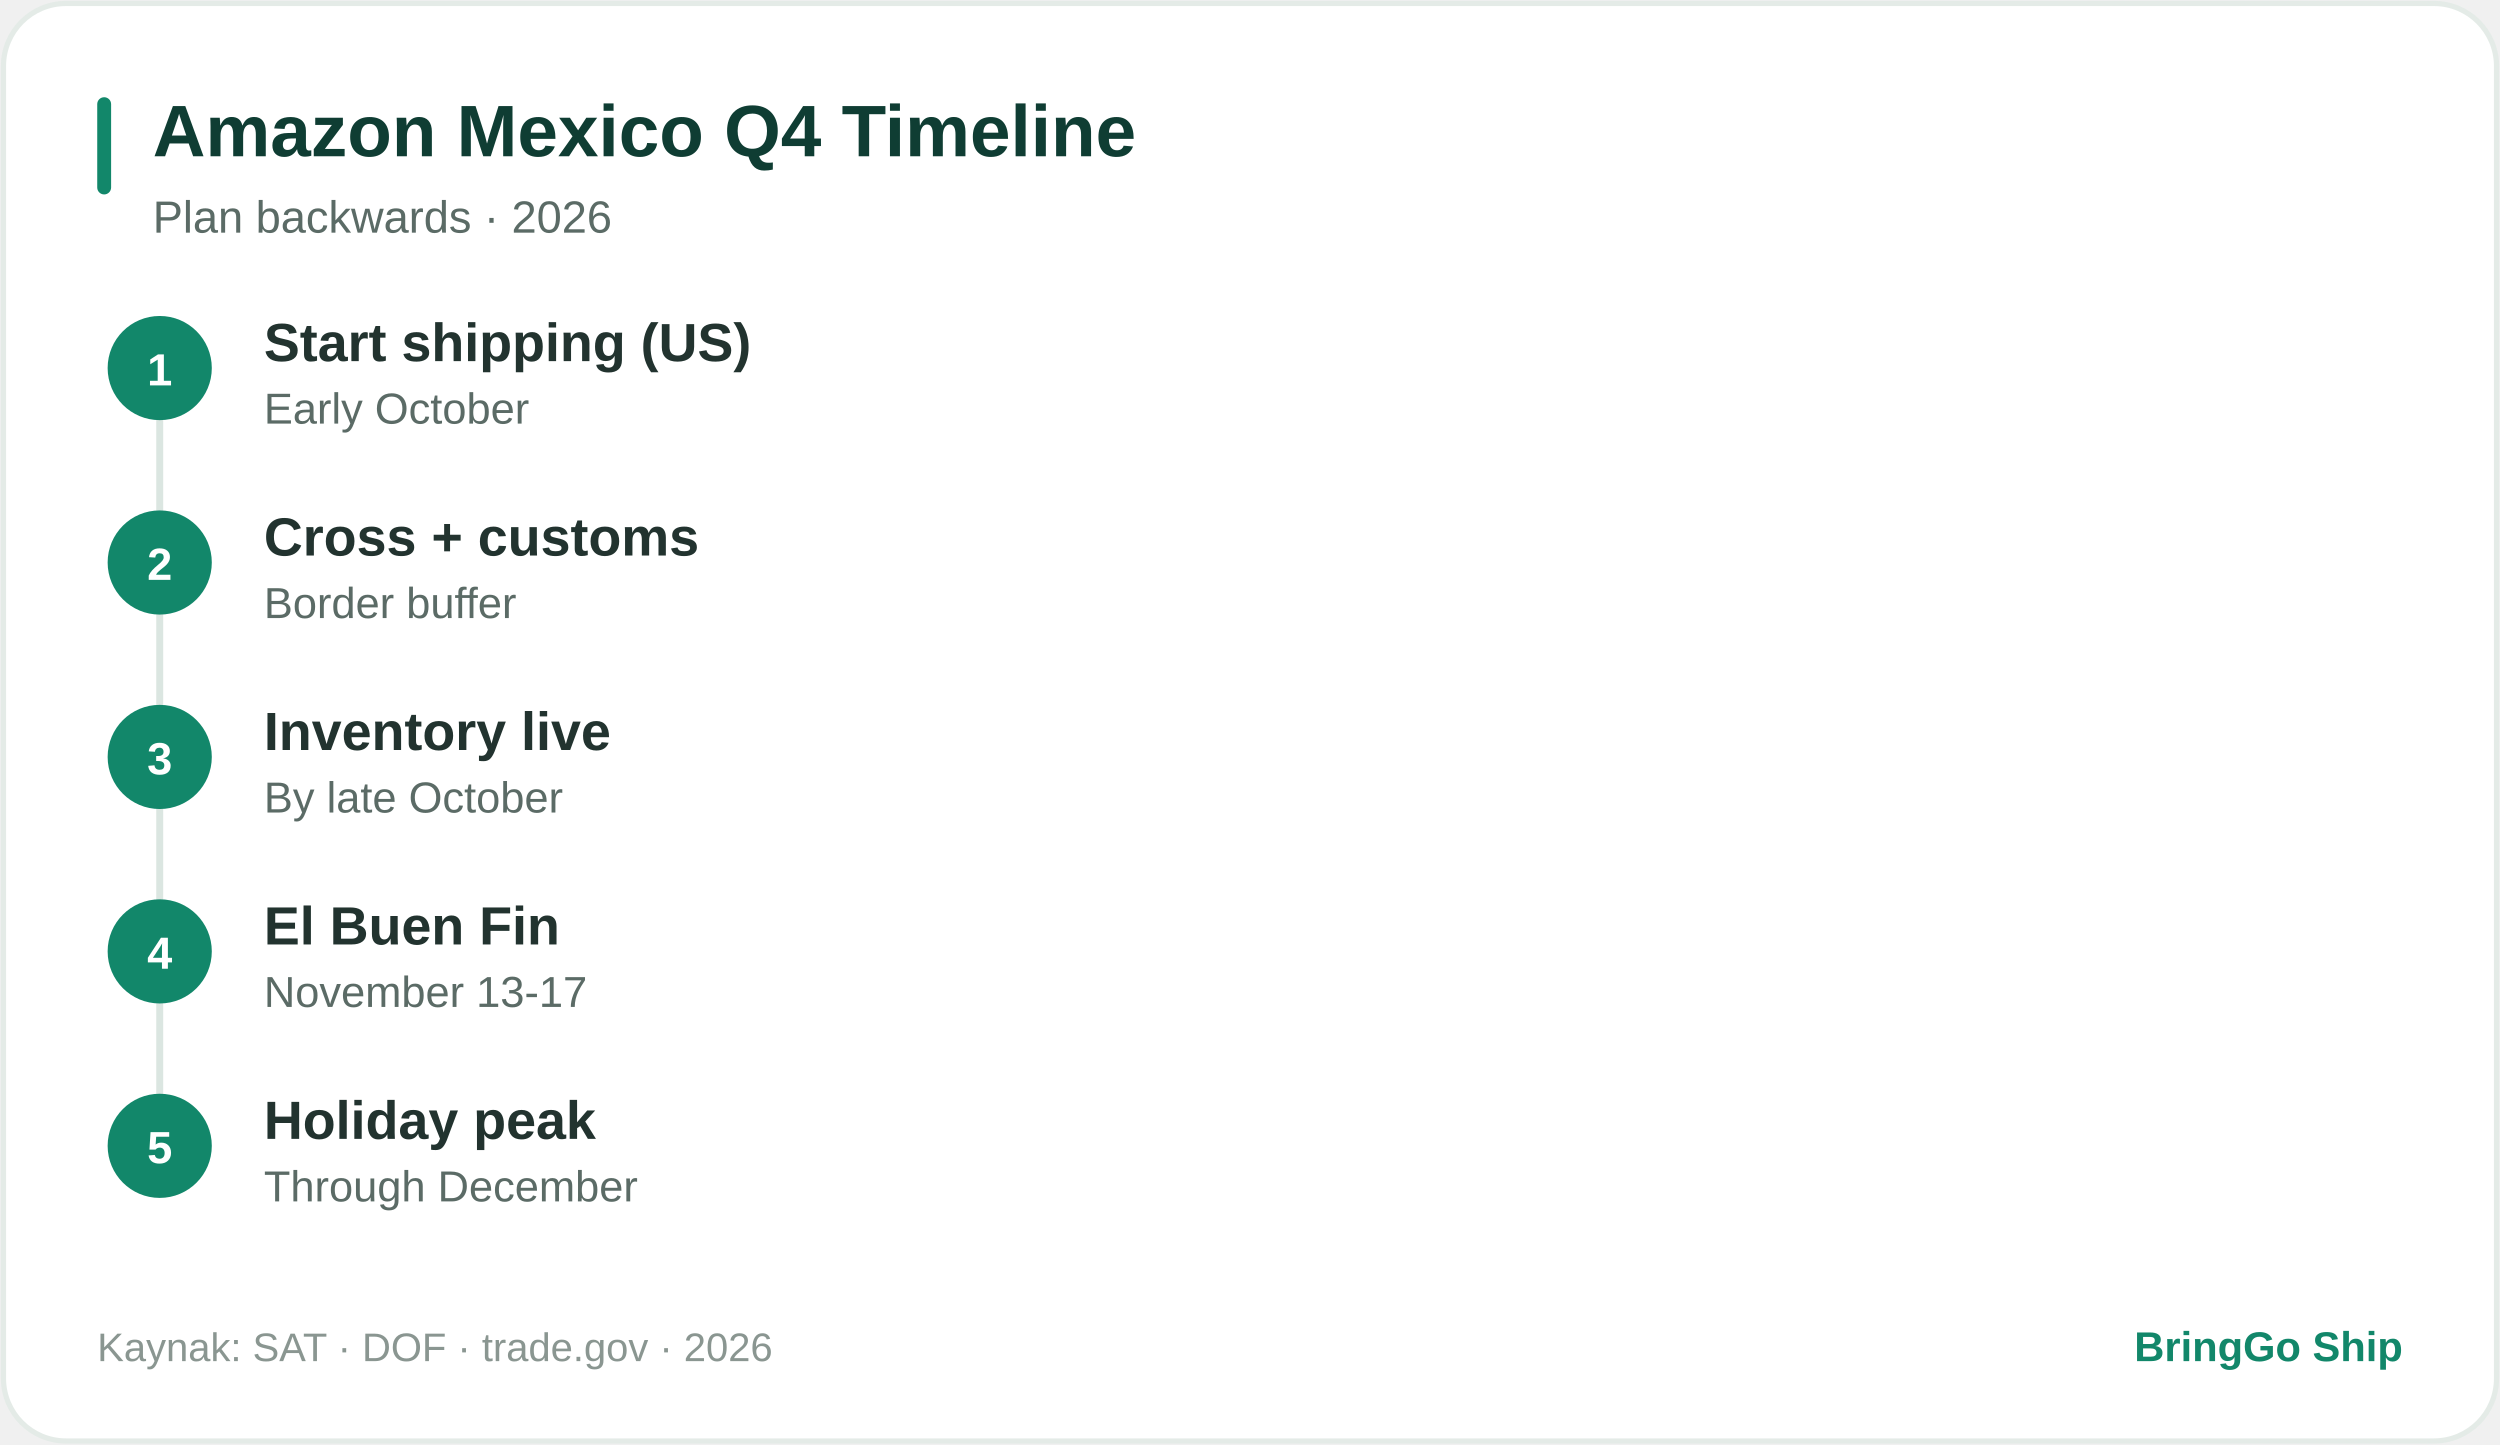
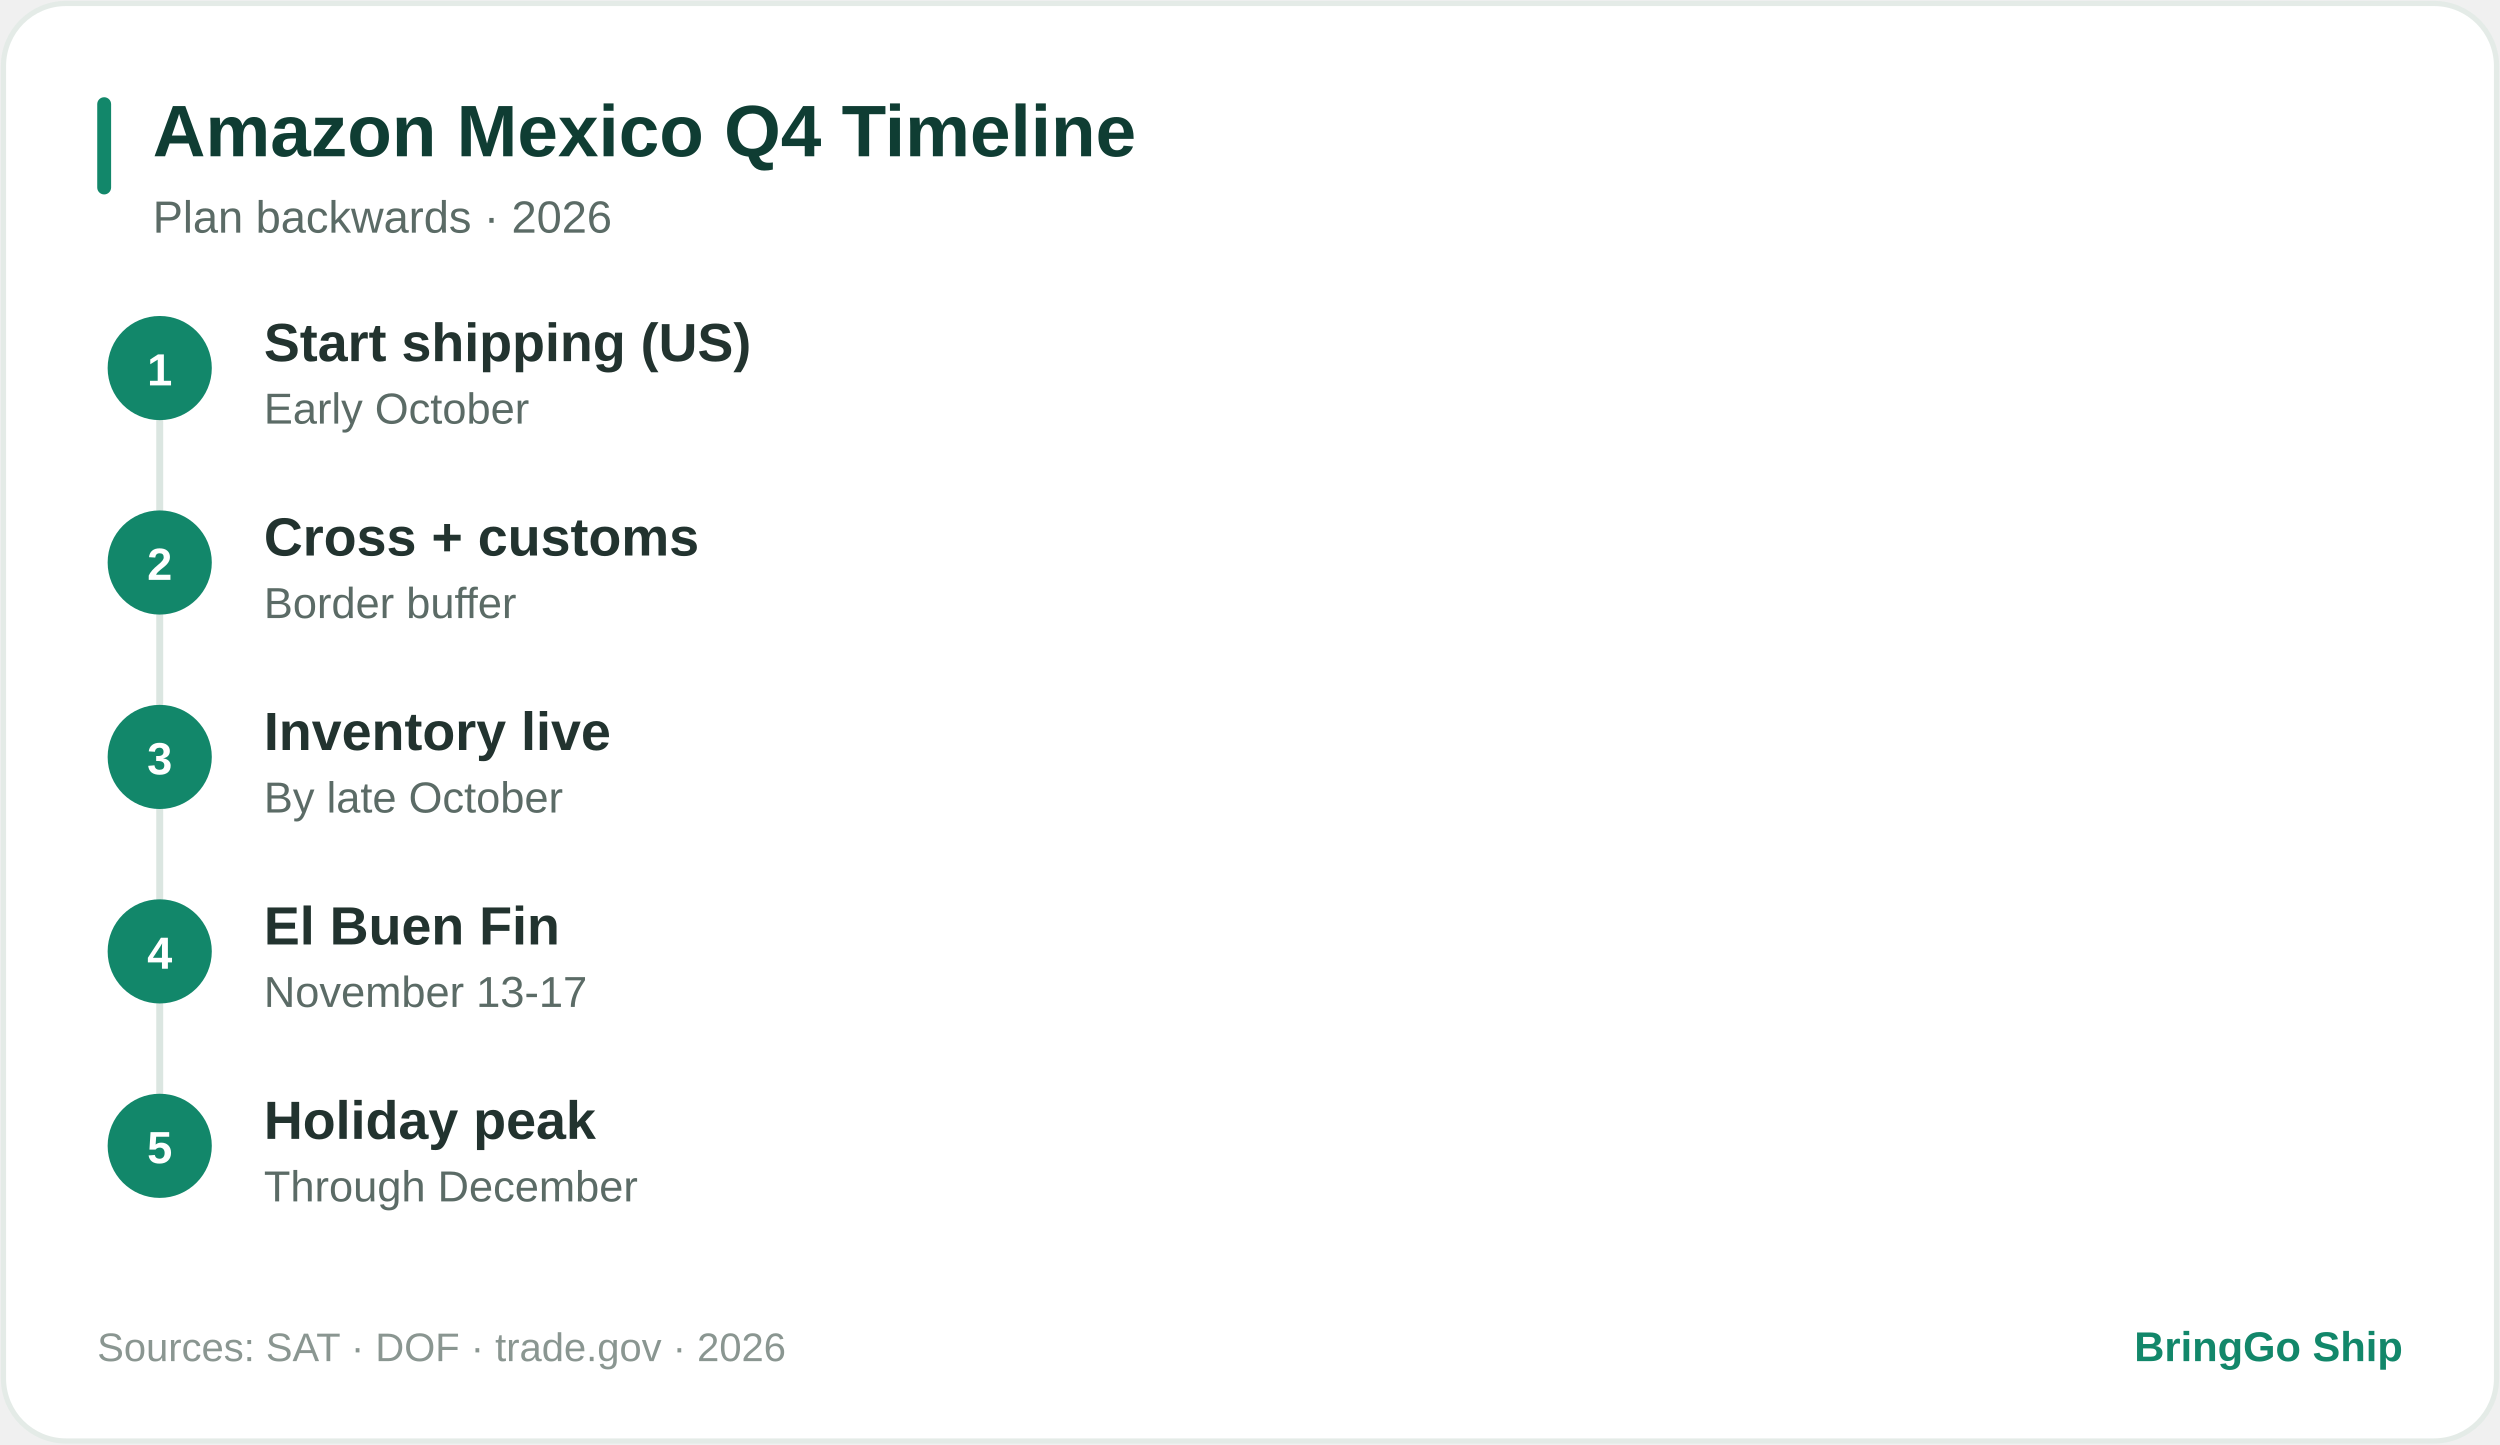
<svg xmlns="http://www.w3.org/2000/svg" width="720" height="416" viewBox="0 0 720 416" role="img">
  <style>
text{font-family:Arial,Helvetica,sans-serif}
.card{fill:#ffffff;stroke:#e4ebe7;stroke-width:1.5}
.row{fill:#f5f8f7}.pill{fill:#E1F5EE}.hi{fill:#1f9d5f}.mut{fill:#eef1f0}
.acc{fill:#12876A}.circ{fill:#12876A}.rd{fill:#fbe9e7}.am{fill:#fbf1dd}.tl{fill:#E1F5EE}.ln{stroke:#dbe6e1}
.tt{fill:#0F3D33;font-weight:bold}.ts{fill:#5b6b66}.tl2{fill:#22332f}
.tv{fill:#0F6E56;font-weight:bold}.tm{fill:#5b6b66;font-weight:bold}.tw{fill:#ffffff;font-weight:bold}
.tf{fill:#8a9691}.tb{fill:#12876A;font-weight:bold}.big{fill:#0F3D33;font-weight:bold}
.trd{fill:#a3392c;font-weight:bold}.tam{fill:#8a5a12;font-weight:bold}.ttl{fill:#0F6E56;font-weight:bold}
@media (prefers-color-scheme:dark){
.card{fill:#16211e;stroke:#2c3a35}
.row{fill:#1d2b27}.pill{fill:#123a2e}.hi{fill:#1f9d5f}.mut{fill:#28352f}
.acc{fill:#2fae7e}.circ{fill:#2fae7e}.rd{fill:#3a201c}.am{fill:#352a15}.tl{fill:#123a2e}
.tt{fill:#d7f2e6}.ts{fill:#8fa79d}.tl2{fill:#cfe0d9}
.tv{fill:#6fe0b0}.tm{fill:#9db3a9}.tw{fill:#ffffff}
.tf{fill:#6d8279}.tb{fill:#57d3a3}.big{fill:#d7f2e6}
.trd{fill:#f0a99e}.tam{fill:#e6c281}.ttl{fill:#6fe0b0}.ln{stroke:#31423c}}
</style>
  <rect x="1" y="1" width="718" height="414" rx="18" class="card" />
  <rect x="28" y="28" width="4" height="28" rx="2" class="acc" />
  <text x="44" y="45" font-size="21" class="tt">Amazon Mexico Q4 Timeline</text>
  <text x="44" y="67" font-size="13" class="ts">Plan backwards · 2026</text>
  <g transform="translate(0,88)">
    <line x1="46" y1="18" x2="46" y2="242" stroke-width="2" class="ln" />
    <circle cx="46" cy="18" r="15" class="circ" />
    <text x="46" y="23" text-anchor="middle" font-size="13" class="tw">1</text>
    <text x="76" y="16" font-size="15.5" class="tl2" font-weight="bold">Start shipping (US)</text>
    <text x="76" y="34" font-size="12.5" class="ts">Early October</text>
    <circle cx="46" cy="74" r="15" class="circ" />
    <text x="46" y="79" text-anchor="middle" font-size="13" class="tw">2</text>
    <text x="76" y="72" font-size="15.5" class="tl2" font-weight="bold">Cross + customs</text>
    <text x="76" y="90" font-size="12.5" class="ts">Border buffer</text>
    <circle cx="46" cy="130" r="15" class="circ" />
    <text x="46" y="135" text-anchor="middle" font-size="13" class="tw">3</text>
    <text x="76" y="128" font-size="15.5" class="tl2" font-weight="bold">Inventory live</text>
    <text x="76" y="146" font-size="12.5" class="ts">By late October</text>
    <circle cx="46" cy="186" r="15" class="circ" />
    <text x="46" y="191" text-anchor="middle" font-size="13" class="tw">4</text>
    <text x="76" y="184" font-size="15.5" class="tl2" font-weight="bold">El Buen Fin</text>
    <text x="76" y="202" font-size="12.5" class="ts">November 13-17</text>
    <circle cx="46" cy="242" r="15" class="circ" />
    <text x="46" y="247" text-anchor="middle" font-size="13" class="tw">5</text>
    <text x="76" y="240" font-size="15.5" class="tl2" font-weight="bold">Holiday peak</text>
    <text x="76" y="258" font-size="12.5" class="ts">Through December</text>
  </g>
-   <text x="28" y="392" font-size="11.5" class="tf">Kaynak: SAT · DOF · trade.gov · 2026</text>
+   <text x="28" y="392" font-size="11.5" class="tf">Sources: SAT · DOF · trade.gov · 2026</text>
  <text x="692" y="392" text-anchor="end" font-size="12" class="tb">BringGo Ship</text>
</svg>
